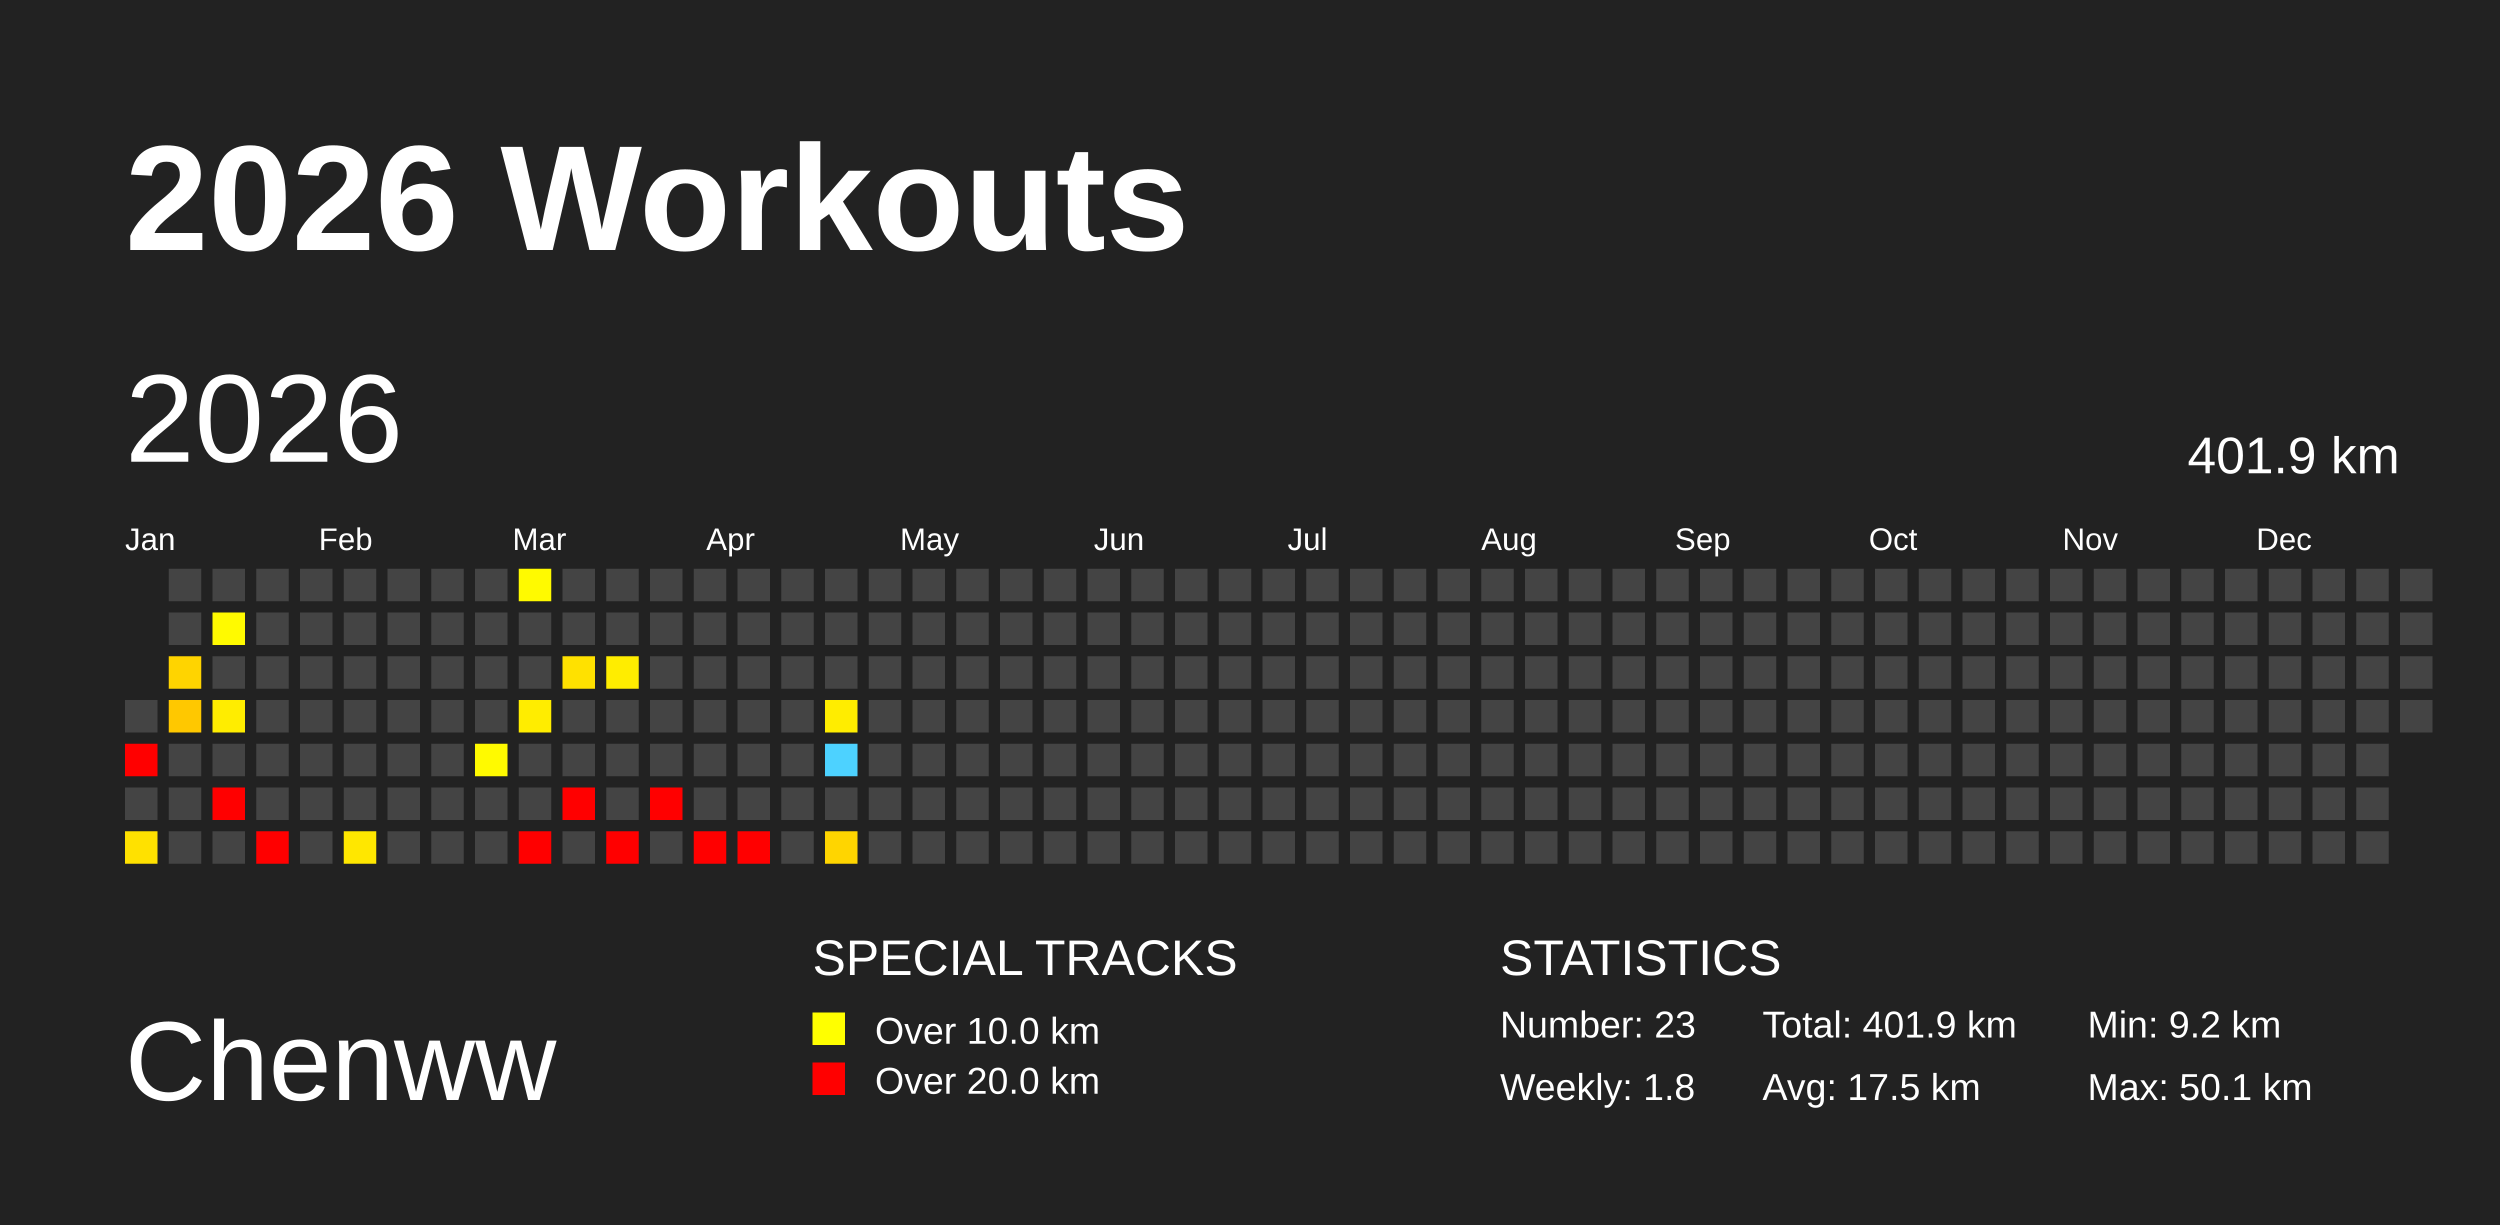
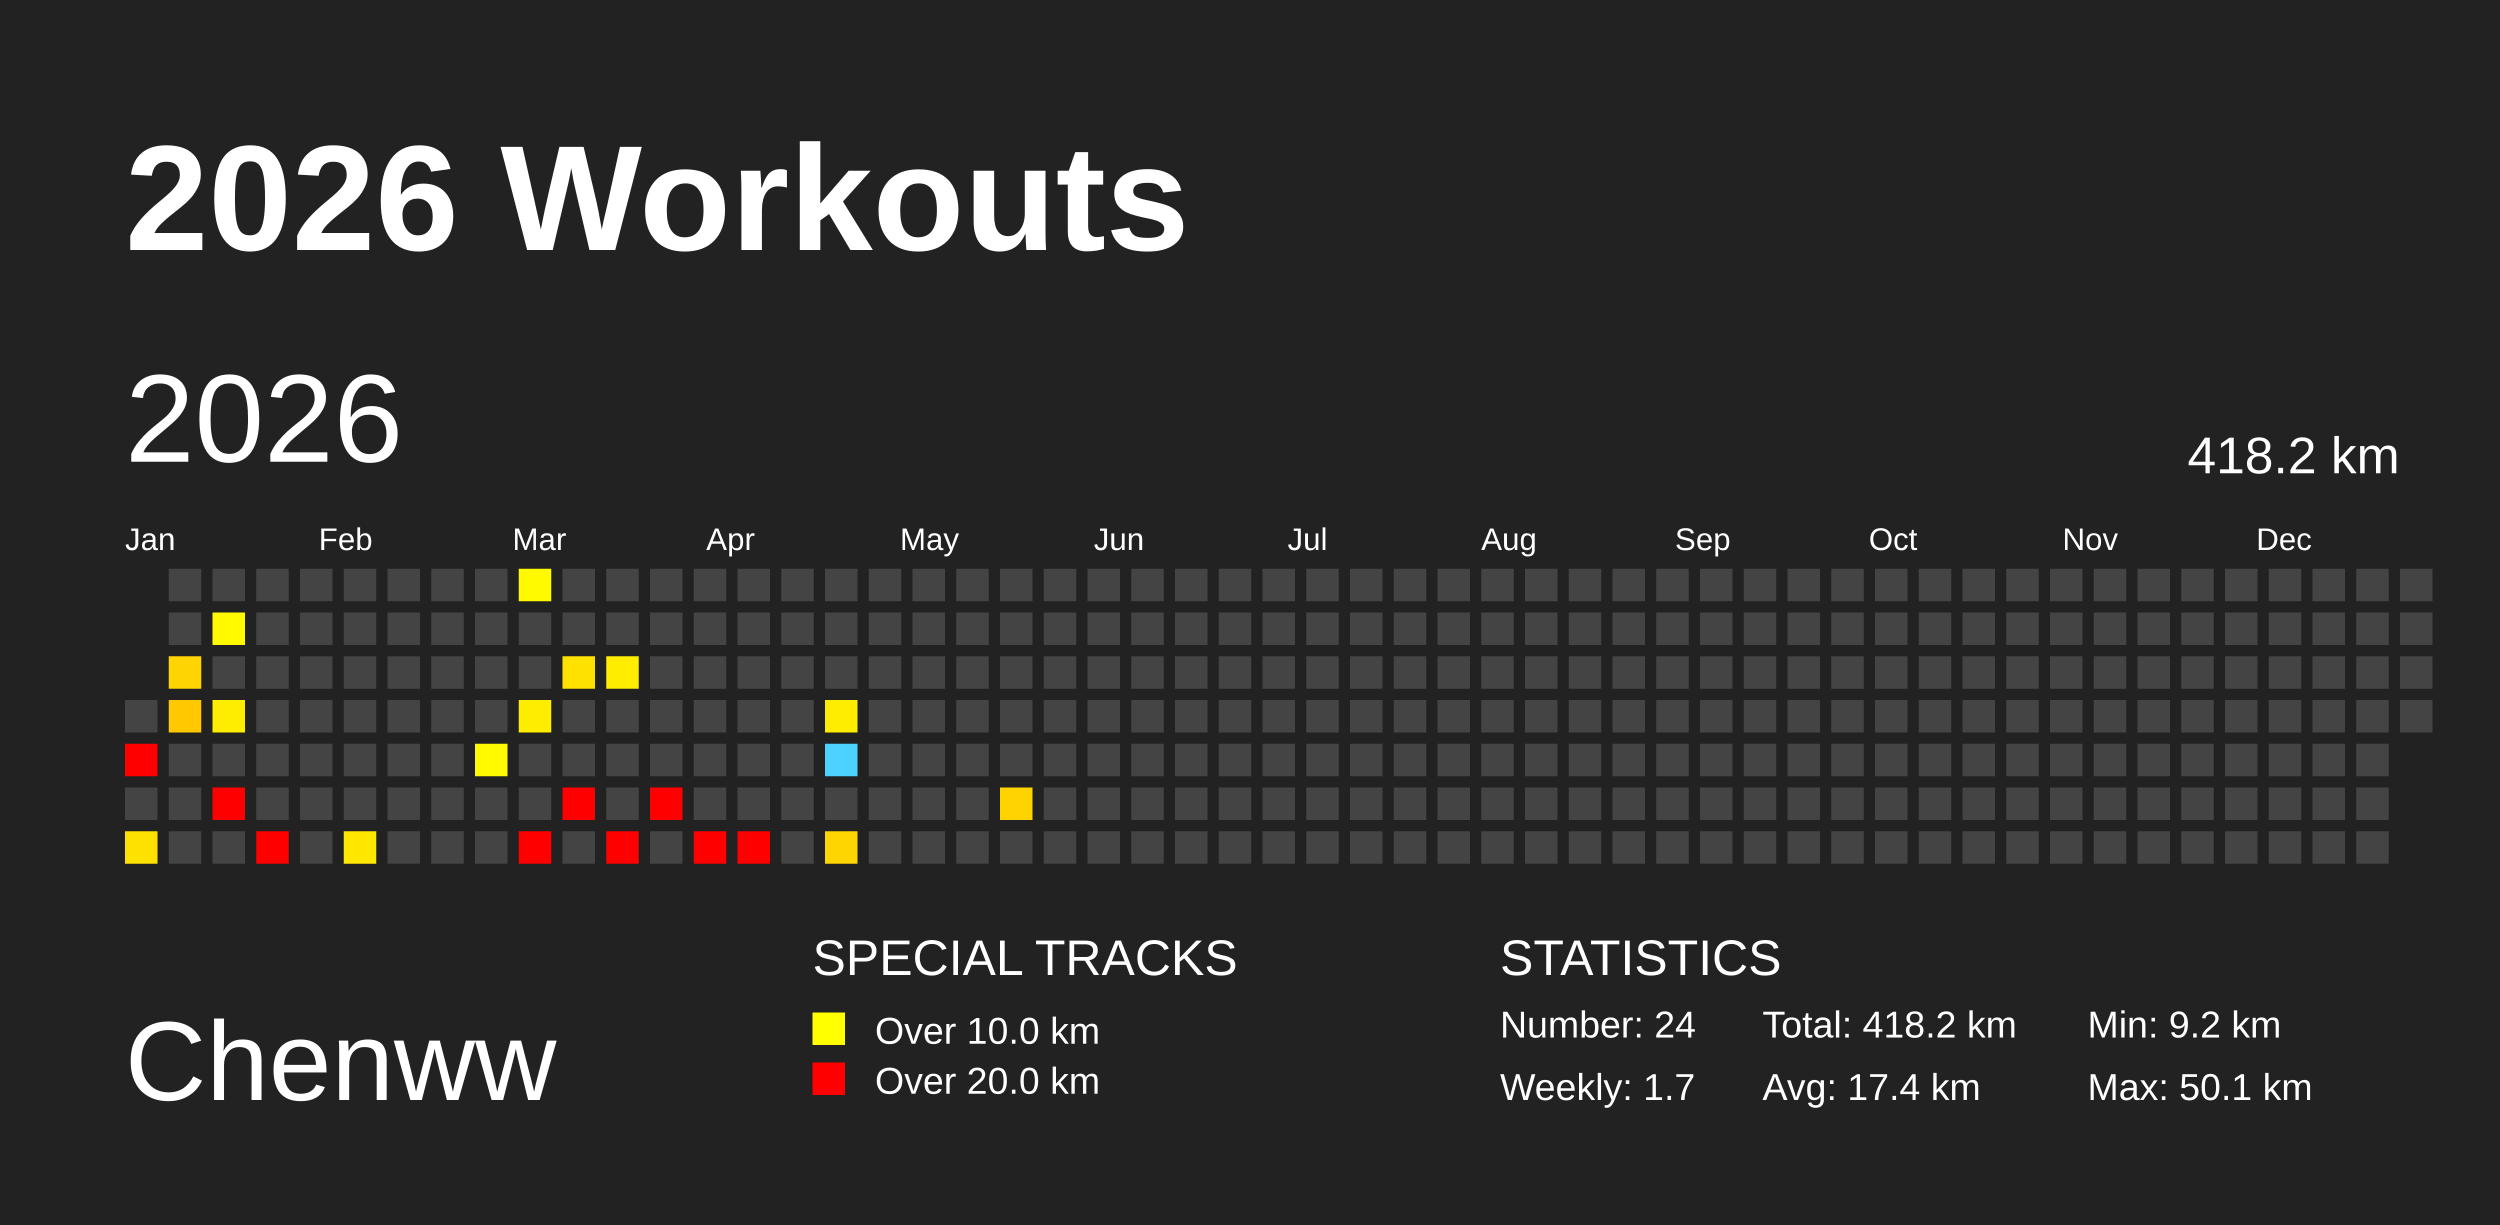
<svg xmlns="http://www.w3.org/2000/svg" baseProfile="full" height="98mm" version="1.1" viewBox="0,0,200,98" width="200mm">
  <defs />
  <rect fill="#222222" height="98" width="200" x="0" y="0" />
  <text fill="#FFFFFF" style="font-size:12px; font-family:Arial; font-weight:bold;" x="10" y="20">2026 Workouts</text>
  <text fill="#FFFFFF" style="font-size:9px; font-family:Arial" x="10" y="88">Chenww</text>
  <text fill="#FFFFFF" style="font-size:4px; font-family:Arial" x="65" y="78">SPECIAL TRACKS</text>
  <rect fill="yellow" height="2.6" width="2.6" x="65" y="81" />
  <text fill="#FFFFFF" style="font-size:3px; font-family:Arial" x="70" y="83.5">Over 10.0 km</text>
  <rect fill="red" height="2.6" width="2.6" x="65" y="85" />
  <text fill="#FFFFFF" style="font-size:3px; font-family:Arial" x="70" y="87.5">Over 20.0 km</text>
  <text fill="#FFFFFF" style="font-size:4px; font-family:Arial" x="120" y="78">STATISTICS</text>
-   <text fill="#FFFFFF" style="font-size:3px; font-family:Arial" x="120" y="83">Number: 23</text>
-   <text fill="#FFFFFF" style="font-size:3px; font-family:Arial" x="120" y="88">Weekly: 1.8</text>
-   <text fill="#FFFFFF" style="font-size:3px; font-family:Arial" x="141" y="83">Total: 401.9 km</text>
-   <text fill="#FFFFFF" style="font-size:3px; font-family:Arial" x="141" y="88">Avg: 17.5 km</text>
+   <text fill="#FFFFFF" style="font-size:3px; font-family:Arial" x="120" y="83">Number: 24</text>
+   <text fill="#FFFFFF" style="font-size:3px; font-family:Arial" x="120" y="88">Weekly: 1.7</text>
+   <text fill="#FFFFFF" style="font-size:3px; font-family:Arial" x="141" y="83">Total: 418.2 km</text>
+   <text fill="#FFFFFF" style="font-size:3px; font-family:Arial" x="141" y="88">Avg: 17.4 km</text>
  <text fill="#FFFFFF" style="font-size:3px; font-family:Arial" x="167" y="83">Min: 9.2 km</text>
  <text fill="#FFFFFF" style="font-size:3px; font-family:Arial" x="167" y="88">Max: 50.1 km</text>
  <text dominant-baseline="hanging" fill="#FFFFFF" style="font-size:10.0px; font-family:Arial;" x="10" y="30">2026</text>
-   <text dominant-baseline="hanging" fill="#FFFFFF" style="font-size:4.125px; font-family:Arial;" x="175" y="35">401.9 km</text>
+   <text dominant-baseline="hanging" fill="#FFFFFF" style="font-size:4.125px; font-family:Arial;" x="175" y="35">418.2 km</text>
  <text fill="#FFFFFF" style="font-size:2.5px; font-family:Arial" x="10.0" y="44">Jan</text>
  <text fill="#FFFFFF" style="font-size:2.5px; font-family:Arial" x="25.5" y="44">Feb</text>
  <text fill="#FFFFFF" style="font-size:2.5px; font-family:Arial" x="41.0" y="44">Mar</text>
  <text fill="#FFFFFF" style="font-size:2.5px; font-family:Arial" x="56.5" y="44">Apr</text>
  <text fill="#FFFFFF" style="font-size:2.5px; font-family:Arial" x="72.0" y="44">May</text>
  <text fill="#FFFFFF" style="font-size:2.5px; font-family:Arial" x="87.5" y="44">Jun</text>
  <text fill="#FFFFFF" style="font-size:2.5px; font-family:Arial" x="103.0" y="44">Jul</text>
  <text fill="#FFFFFF" style="font-size:2.5px; font-family:Arial" x="118.5" y="44">Aug</text>
  <text fill="#FFFFFF" style="font-size:2.5px; font-family:Arial" x="134.0" y="44">Sep</text>
  <text fill="#FFFFFF" style="font-size:2.5px; font-family:Arial" x="149.5" y="44">Oct</text>
  <text fill="#FFFFFF" style="font-size:2.5px; font-family:Arial" x="165.0" y="44">Nov</text>
  <text fill="#FFFFFF" style="font-size:2.5px; font-family:Arial" x="180.5" y="44">Dec</text>
  <rect fill="#444444" height="2.6" width="2.6" x="10.0" y="56.0" />
  <rect fill="red" height="2.6" width="2.6" x="10.0" y="59.5" />
  <rect fill="#444444" height="2.6" width="2.6" x="10.0" y="63.0" />
  <rect fill="#ffe100" height="2.6" width="2.6" x="10.0" y="66.5" />
  <rect fill="#444444" height="2.6" width="2.6" x="13.5" y="45.5" />
  <rect fill="#444444" height="2.6" width="2.6" x="13.5" y="49.0" />
  <rect fill="#ffd400" height="2.6" width="2.6" x="13.5" y="52.5" />
  <rect fill="#ffc800" height="2.6" width="2.6" x="13.5" y="56.0" />
  <rect fill="#444444" height="2.6" width="2.6" x="13.5" y="59.5" />
  <rect fill="#444444" height="2.6" width="2.6" x="13.5" y="63.0" />
  <rect fill="#444444" height="2.6" width="2.6" x="13.5" y="66.5" />
  <rect fill="#444444" height="2.6" width="2.6" x="17.0" y="45.5" />
  <rect fill="#fffa00" height="2.6" width="2.6" x="17.0" y="49.0" />
  <rect fill="#444444" height="2.6" width="2.6" x="17.0" y="52.5" />
  <rect fill="#ffed00" height="2.6" width="2.6" x="17.0" y="56.0" />
  <rect fill="#444444" height="2.6" width="2.6" x="17.0" y="59.5" />
  <rect fill="red" height="2.6" width="2.6" x="17.0" y="63.0" />
  <rect fill="#444444" height="2.6" width="2.6" x="17.0" y="66.5" />
  <rect fill="#444444" height="2.6" width="2.6" x="20.5" y="45.5" />
  <rect fill="#444444" height="2.6" width="2.6" x="20.5" y="49.0" />
  <rect fill="#444444" height="2.6" width="2.6" x="20.5" y="52.5" />
  <rect fill="#444444" height="2.6" width="2.6" x="20.5" y="56.0" />
  <rect fill="#444444" height="2.6" width="2.6" x="20.5" y="59.5" />
  <rect fill="#444444" height="2.6" width="2.6" x="20.5" y="63.0" />
  <rect fill="red" height="2.6" width="2.6" x="20.5" y="66.5" />
  <rect fill="#444444" height="2.6" width="2.6" x="24.0" y="45.5" />
  <rect fill="#444444" height="2.6" width="2.6" x="24.0" y="49.0" />
  <rect fill="#444444" height="2.6" width="2.6" x="24.0" y="52.5" />
  <rect fill="#444444" height="2.6" width="2.6" x="24.0" y="56.0" />
  <rect fill="#444444" height="2.6" width="2.6" x="24.0" y="59.5" />
  <rect fill="#444444" height="2.6" width="2.6" x="24.0" y="63.0" />
  <rect fill="#444444" height="2.6" width="2.6" x="24.0" y="66.5" />
  <rect fill="#444444" height="2.6" width="2.6" x="27.5" y="45.5" />
  <rect fill="#444444" height="2.6" width="2.6" x="27.5" y="49.0" />
  <rect fill="#444444" height="2.6" width="2.6" x="27.5" y="52.5" />
  <rect fill="#444444" height="2.6" width="2.6" x="27.5" y="56.0" />
  <rect fill="#444444" height="2.6" width="2.6" x="27.5" y="59.5" />
  <rect fill="#444444" height="2.6" width="2.6" x="27.5" y="63.0" />
  <rect fill="#ffe700" height="2.6" width="2.6" x="27.5" y="66.5" />
  <rect fill="#444444" height="2.6" width="2.6" x="31.0" y="45.5" />
  <rect fill="#444444" height="2.6" width="2.6" x="31.0" y="49.0" />
  <rect fill="#444444" height="2.6" width="2.6" x="31.0" y="52.5" />
  <rect fill="#444444" height="2.6" width="2.6" x="31.0" y="56.0" />
  <rect fill="#444444" height="2.6" width="2.6" x="31.0" y="59.5" />
  <rect fill="#444444" height="2.6" width="2.6" x="31.0" y="63.0" />
  <rect fill="#444444" height="2.6" width="2.6" x="31.0" y="66.5" />
  <rect fill="#444444" height="2.6" width="2.6" x="34.5" y="45.5" />
  <rect fill="#444444" height="2.6" width="2.6" x="34.5" y="49.0" />
  <rect fill="#444444" height="2.6" width="2.6" x="34.5" y="52.5" />
  <rect fill="#444444" height="2.6" width="2.6" x="34.5" y="56.0" />
  <rect fill="#444444" height="2.6" width="2.6" x="34.5" y="59.5" />
  <rect fill="#444444" height="2.6" width="2.6" x="34.5" y="63.0" />
  <rect fill="#444444" height="2.6" width="2.6" x="34.5" y="66.5" />
  <rect fill="#444444" height="2.6" width="2.6" x="38.0" y="45.5" />
  <rect fill="#444444" height="2.6" width="2.6" x="38.0" y="49.0" />
  <rect fill="#444444" height="2.6" width="2.6" x="38.0" y="52.5" />
  <rect fill="#444444" height="2.6" width="2.6" x="38.0" y="56.0" />
  <rect fill="#fffa00" height="2.6" width="2.6" x="38.0" y="59.5" />
  <rect fill="#444444" height="2.6" width="2.6" x="38.0" y="63.0" />
  <rect fill="#444444" height="2.6" width="2.6" x="38.0" y="66.5" />
  <rect fill="#fffa00" height="2.6" width="2.6" x="41.5" y="45.5" />
  <rect fill="#444444" height="2.6" width="2.6" x="41.5" y="49.0" />
  <rect fill="#444444" height="2.6" width="2.6" x="41.5" y="52.5" />
  <rect fill="#ffed00" height="2.6" width="2.6" x="41.5" y="56.0" />
  <rect fill="#444444" height="2.6" width="2.6" x="41.5" y="59.5" />
  <rect fill="#444444" height="2.6" width="2.6" x="41.5" y="63.0" />
  <rect fill="red" height="2.6" width="2.6" x="41.5" y="66.5" />
  <rect fill="#444444" height="2.6" width="2.6" x="45.0" y="45.5" />
  <rect fill="#444444" height="2.6" width="2.6" x="45.0" y="49.0" />
  <rect fill="#ffe100" height="2.6" width="2.6" x="45.0" y="52.5" />
  <rect fill="#444444" height="2.6" width="2.6" x="45.0" y="56.0" />
  <rect fill="#444444" height="2.6" width="2.6" x="45.0" y="59.5" />
  <rect fill="red" height="2.6" width="2.6" x="45.0" y="63.0" />
  <rect fill="#444444" height="2.6" width="2.6" x="45.0" y="66.5" />
  <rect fill="#444444" height="2.6" width="2.6" x="48.5" y="45.5" />
  <rect fill="#444444" height="2.6" width="2.6" x="48.5" y="49.0" />
  <rect fill="#ffed00" height="2.6" width="2.6" x="48.5" y="52.5" />
  <rect fill="#444444" height="2.6" width="2.6" x="48.5" y="56.0" />
  <rect fill="#444444" height="2.6" width="2.6" x="48.5" y="59.5" />
  <rect fill="#444444" height="2.6" width="2.6" x="48.5" y="63.0" />
  <rect fill="red" height="2.6" width="2.6" x="48.5" y="66.5" />
  <rect fill="#444444" height="2.6" width="2.6" x="52.0" y="45.5" />
  <rect fill="#444444" height="2.6" width="2.6" x="52.0" y="49.0" />
  <rect fill="#444444" height="2.6" width="2.6" x="52.0" y="52.5" />
  <rect fill="#444444" height="2.6" width="2.6" x="52.0" y="56.0" />
  <rect fill="#444444" height="2.6" width="2.6" x="52.0" y="59.5" />
  <rect fill="red" height="2.6" width="2.6" x="52.0" y="63.0" />
  <rect fill="#444444" height="2.6" width="2.6" x="52.0" y="66.5" />
  <rect fill="#444444" height="2.6" width="2.6" x="55.5" y="45.5" />
  <rect fill="#444444" height="2.6" width="2.6" x="55.5" y="49.0" />
  <rect fill="#444444" height="2.6" width="2.6" x="55.5" y="52.5" />
  <rect fill="#444444" height="2.6" width="2.6" x="55.5" y="56.0" />
  <rect fill="#444444" height="2.6" width="2.6" x="55.5" y="59.5" />
  <rect fill="#444444" height="2.6" width="2.6" x="55.5" y="63.0" />
  <rect fill="red" height="2.6" width="2.6" x="55.5" y="66.5" />
  <rect fill="#444444" height="2.6" width="2.6" x="59.0" y="45.5" />
  <rect fill="#444444" height="2.6" width="2.6" x="59.0" y="49.0" />
  <rect fill="#444444" height="2.6" width="2.6" x="59.0" y="52.5" />
  <rect fill="#444444" height="2.6" width="2.6" x="59.0" y="56.0" />
  <rect fill="#444444" height="2.6" width="2.6" x="59.0" y="59.5" />
  <rect fill="#444444" height="2.6" width="2.6" x="59.0" y="63.0" />
  <rect fill="red" height="2.6" width="2.6" x="59.0" y="66.5" />
  <rect fill="#444444" height="2.6" width="2.6" x="62.5" y="45.5" />
  <rect fill="#444444" height="2.6" width="2.6" x="62.5" y="49.0" />
  <rect fill="#444444" height="2.6" width="2.6" x="62.5" y="52.5" />
  <rect fill="#444444" height="2.6" width="2.6" x="62.5" y="56.0" />
  <rect fill="#444444" height="2.6" width="2.6" x="62.5" y="59.5" />
  <rect fill="#444444" height="2.6" width="2.6" x="62.5" y="63.0" />
  <rect fill="#444444" height="2.6" width="2.6" x="62.5" y="66.5" />
  <rect fill="#444444" height="2.6" width="2.6" x="66.0" y="45.5" />
  <rect fill="#444444" height="2.6" width="2.6" x="66.0" y="49.0" />
  <rect fill="#444444" height="2.6" width="2.6" x="66.0" y="52.5" />
  <rect fill="#ffed00" height="2.6" width="2.6" x="66.0" y="56.0" />
  <rect fill="#4dd2ff" height="2.6" width="2.6" x="66.0" y="59.5" />
  <rect fill="#444444" height="2.6" width="2.6" x="66.0" y="63.0" />
  <rect fill="#ffd500" height="2.6" width="2.6" x="66.0" y="66.5" />
  <rect fill="#444444" height="2.6" width="2.6" x="69.5" y="45.5" />
  <rect fill="#444444" height="2.6" width="2.6" x="69.5" y="49.0" />
  <rect fill="#444444" height="2.6" width="2.6" x="69.5" y="52.5" />
  <rect fill="#444444" height="2.6" width="2.6" x="69.5" y="56.0" />
  <rect fill="#444444" height="2.6" width="2.6" x="69.5" y="59.5" />
  <rect fill="#444444" height="2.6" width="2.6" x="69.5" y="63.0" />
  <rect fill="#444444" height="2.6" width="2.6" x="69.5" y="66.5" />
  <rect fill="#444444" height="2.6" width="2.6" x="73.0" y="45.5" />
  <rect fill="#444444" height="2.6" width="2.6" x="73.0" y="49.0" />
  <rect fill="#444444" height="2.6" width="2.6" x="73.0" y="52.5" />
  <rect fill="#444444" height="2.6" width="2.6" x="73.0" y="56.0" />
  <rect fill="#444444" height="2.6" width="2.6" x="73.0" y="59.5" />
  <rect fill="#444444" height="2.6" width="2.6" x="73.0" y="63.0" />
  <rect fill="#444444" height="2.6" width="2.6" x="73.0" y="66.5" />
  <rect fill="#444444" height="2.6" width="2.6" x="76.5" y="45.5" />
  <rect fill="#444444" height="2.6" width="2.6" x="76.5" y="49.0" />
  <rect fill="#444444" height="2.6" width="2.6" x="76.5" y="52.5" />
  <rect fill="#444444" height="2.6" width="2.6" x="76.5" y="56.0" />
  <rect fill="#444444" height="2.6" width="2.6" x="76.5" y="59.5" />
  <rect fill="#444444" height="2.6" width="2.6" x="76.5" y="63.0" />
  <rect fill="#444444" height="2.6" width="2.6" x="76.5" y="66.5" />
  <rect fill="#444444" height="2.6" width="2.6" x="80.0" y="45.5" />
  <rect fill="#444444" height="2.6" width="2.6" x="80.0" y="49.0" />
  <rect fill="#444444" height="2.6" width="2.6" x="80.0" y="52.5" />
  <rect fill="#444444" height="2.6" width="2.6" x="80.0" y="56.0" />
  <rect fill="#444444" height="2.6" width="2.6" x="80.0" y="59.5" />
-   <rect fill="#444444" height="2.6" width="2.6" x="80.0" y="63.0" />
+   <rect fill="#ffd300" height="2.6" width="2.6" x="80.0" y="63.0" />
  <rect fill="#444444" height="2.6" width="2.6" x="80.0" y="66.5" />
  <rect fill="#444444" height="2.6" width="2.6" x="83.5" y="45.5" />
  <rect fill="#444444" height="2.6" width="2.6" x="83.5" y="49.0" />
  <rect fill="#444444" height="2.6" width="2.6" x="83.5" y="52.5" />
  <rect fill="#444444" height="2.6" width="2.6" x="83.5" y="56.0" />
  <rect fill="#444444" height="2.6" width="2.6" x="83.5" y="59.5" />
  <rect fill="#444444" height="2.6" width="2.6" x="83.5" y="63.0" />
  <rect fill="#444444" height="2.6" width="2.6" x="83.5" y="66.5" />
  <rect fill="#444444" height="2.6" width="2.6" x="87.0" y="45.5" />
  <rect fill="#444444" height="2.6" width="2.6" x="87.0" y="49.0" />
  <rect fill="#444444" height="2.6" width="2.6" x="87.0" y="52.5" />
  <rect fill="#444444" height="2.6" width="2.6" x="87.0" y="56.0" />
  <rect fill="#444444" height="2.6" width="2.6" x="87.0" y="59.5" />
  <rect fill="#444444" height="2.6" width="2.6" x="87.0" y="63.0" />
  <rect fill="#444444" height="2.6" width="2.6" x="87.0" y="66.5" />
  <rect fill="#444444" height="2.6" width="2.6" x="90.5" y="45.5" />
  <rect fill="#444444" height="2.6" width="2.6" x="90.5" y="49.0" />
  <rect fill="#444444" height="2.6" width="2.6" x="90.5" y="52.5" />
  <rect fill="#444444" height="2.6" width="2.6" x="90.5" y="56.0" />
  <rect fill="#444444" height="2.6" width="2.6" x="90.5" y="59.5" />
  <rect fill="#444444" height="2.6" width="2.6" x="90.5" y="63.0" />
  <rect fill="#444444" height="2.6" width="2.6" x="90.5" y="66.5" />
  <rect fill="#444444" height="2.6" width="2.6" x="94.0" y="45.5" />
  <rect fill="#444444" height="2.6" width="2.6" x="94.0" y="49.0" />
  <rect fill="#444444" height="2.6" width="2.6" x="94.0" y="52.5" />
  <rect fill="#444444" height="2.6" width="2.6" x="94.0" y="56.0" />
  <rect fill="#444444" height="2.6" width="2.6" x="94.0" y="59.5" />
  <rect fill="#444444" height="2.6" width="2.6" x="94.0" y="63.0" />
  <rect fill="#444444" height="2.6" width="2.6" x="94.0" y="66.5" />
  <rect fill="#444444" height="2.6" width="2.6" x="97.5" y="45.5" />
  <rect fill="#444444" height="2.6" width="2.6" x="97.5" y="49.0" />
  <rect fill="#444444" height="2.6" width="2.6" x="97.5" y="52.5" />
  <rect fill="#444444" height="2.6" width="2.6" x="97.5" y="56.0" />
  <rect fill="#444444" height="2.6" width="2.6" x="97.5" y="59.5" />
  <rect fill="#444444" height="2.6" width="2.6" x="97.5" y="63.0" />
  <rect fill="#444444" height="2.6" width="2.6" x="97.5" y="66.5" />
  <rect fill="#444444" height="2.6" width="2.6" x="101.0" y="45.5" />
  <rect fill="#444444" height="2.6" width="2.6" x="101.0" y="49.0" />
  <rect fill="#444444" height="2.6" width="2.6" x="101.0" y="52.5" />
  <rect fill="#444444" height="2.6" width="2.6" x="101.0" y="56.0" />
  <rect fill="#444444" height="2.6" width="2.6" x="101.0" y="59.5" />
  <rect fill="#444444" height="2.6" width="2.6" x="101.0" y="63.0" />
  <rect fill="#444444" height="2.6" width="2.6" x="101.0" y="66.5" />
  <rect fill="#444444" height="2.6" width="2.6" x="104.5" y="45.5" />
  <rect fill="#444444" height="2.6" width="2.6" x="104.5" y="49.0" />
  <rect fill="#444444" height="2.6" width="2.6" x="104.5" y="52.5" />
  <rect fill="#444444" height="2.6" width="2.6" x="104.5" y="56.0" />
  <rect fill="#444444" height="2.6" width="2.6" x="104.5" y="59.5" />
  <rect fill="#444444" height="2.6" width="2.6" x="104.5" y="63.0" />
  <rect fill="#444444" height="2.6" width="2.6" x="104.5" y="66.5" />
  <rect fill="#444444" height="2.6" width="2.6" x="108.0" y="45.5" />
  <rect fill="#444444" height="2.6" width="2.6" x="108.0" y="49.0" />
  <rect fill="#444444" height="2.6" width="2.6" x="108.0" y="52.5" />
  <rect fill="#444444" height="2.6" width="2.6" x="108.0" y="56.0" />
  <rect fill="#444444" height="2.6" width="2.6" x="108.0" y="59.5" />
  <rect fill="#444444" height="2.6" width="2.6" x="108.0" y="63.0" />
  <rect fill="#444444" height="2.6" width="2.6" x="108.0" y="66.5" />
  <rect fill="#444444" height="2.6" width="2.6" x="111.5" y="45.5" />
  <rect fill="#444444" height="2.6" width="2.6" x="111.5" y="49.0" />
  <rect fill="#444444" height="2.6" width="2.6" x="111.5" y="52.5" />
  <rect fill="#444444" height="2.6" width="2.6" x="111.5" y="56.0" />
  <rect fill="#444444" height="2.6" width="2.6" x="111.5" y="59.5" />
  <rect fill="#444444" height="2.6" width="2.6" x="111.5" y="63.0" />
  <rect fill="#444444" height="2.6" width="2.6" x="111.5" y="66.5" />
  <rect fill="#444444" height="2.6" width="2.6" x="115.0" y="45.5" />
  <rect fill="#444444" height="2.6" width="2.6" x="115.0" y="49.0" />
  <rect fill="#444444" height="2.6" width="2.6" x="115.0" y="52.5" />
  <rect fill="#444444" height="2.6" width="2.6" x="115.0" y="56.0" />
  <rect fill="#444444" height="2.6" width="2.6" x="115.0" y="59.5" />
  <rect fill="#444444" height="2.6" width="2.6" x="115.0" y="63.0" />
  <rect fill="#444444" height="2.6" width="2.6" x="115.0" y="66.5" />
  <rect fill="#444444" height="2.6" width="2.6" x="118.5" y="45.5" />
  <rect fill="#444444" height="2.6" width="2.6" x="118.5" y="49.0" />
  <rect fill="#444444" height="2.6" width="2.6" x="118.5" y="52.5" />
  <rect fill="#444444" height="2.6" width="2.6" x="118.5" y="56.0" />
  <rect fill="#444444" height="2.6" width="2.6" x="118.5" y="59.5" />
  <rect fill="#444444" height="2.6" width="2.6" x="118.5" y="63.0" />
  <rect fill="#444444" height="2.6" width="2.6" x="118.5" y="66.5" />
  <rect fill="#444444" height="2.6" width="2.6" x="122.0" y="45.5" />
  <rect fill="#444444" height="2.6" width="2.6" x="122.0" y="49.0" />
  <rect fill="#444444" height="2.6" width="2.6" x="122.0" y="52.5" />
  <rect fill="#444444" height="2.6" width="2.6" x="122.0" y="56.0" />
  <rect fill="#444444" height="2.6" width="2.6" x="122.0" y="59.5" />
  <rect fill="#444444" height="2.6" width="2.6" x="122.0" y="63.0" />
  <rect fill="#444444" height="2.6" width="2.6" x="122.0" y="66.5" />
  <rect fill="#444444" height="2.6" width="2.6" x="125.5" y="45.5" />
  <rect fill="#444444" height="2.6" width="2.6" x="125.5" y="49.0" />
  <rect fill="#444444" height="2.6" width="2.6" x="125.5" y="52.5" />
  <rect fill="#444444" height="2.6" width="2.6" x="125.5" y="56.0" />
  <rect fill="#444444" height="2.6" width="2.6" x="125.5" y="59.5" />
  <rect fill="#444444" height="2.6" width="2.6" x="125.5" y="63.0" />
  <rect fill="#444444" height="2.6" width="2.6" x="125.5" y="66.5" />
  <rect fill="#444444" height="2.6" width="2.6" x="129.0" y="45.5" />
  <rect fill="#444444" height="2.6" width="2.6" x="129.0" y="49.0" />
  <rect fill="#444444" height="2.6" width="2.6" x="129.0" y="52.5" />
  <rect fill="#444444" height="2.6" width="2.6" x="129.0" y="56.0" />
  <rect fill="#444444" height="2.6" width="2.6" x="129.0" y="59.5" />
  <rect fill="#444444" height="2.6" width="2.6" x="129.0" y="63.0" />
  <rect fill="#444444" height="2.6" width="2.6" x="129.0" y="66.5" />
  <rect fill="#444444" height="2.6" width="2.6" x="132.5" y="45.5" />
  <rect fill="#444444" height="2.6" width="2.6" x="132.5" y="49.0" />
  <rect fill="#444444" height="2.6" width="2.6" x="132.5" y="52.5" />
  <rect fill="#444444" height="2.6" width="2.6" x="132.5" y="56.0" />
  <rect fill="#444444" height="2.6" width="2.6" x="132.5" y="59.5" />
  <rect fill="#444444" height="2.6" width="2.6" x="132.5" y="63.0" />
  <rect fill="#444444" height="2.6" width="2.6" x="132.5" y="66.5" />
  <rect fill="#444444" height="2.6" width="2.6" x="136.0" y="45.5" />
  <rect fill="#444444" height="2.6" width="2.6" x="136.0" y="49.0" />
  <rect fill="#444444" height="2.6" width="2.6" x="136.0" y="52.5" />
  <rect fill="#444444" height="2.6" width="2.6" x="136.0" y="56.0" />
  <rect fill="#444444" height="2.6" width="2.6" x="136.0" y="59.5" />
  <rect fill="#444444" height="2.6" width="2.6" x="136.0" y="63.0" />
  <rect fill="#444444" height="2.6" width="2.6" x="136.0" y="66.5" />
  <rect fill="#444444" height="2.6" width="2.6" x="139.5" y="45.5" />
  <rect fill="#444444" height="2.6" width="2.6" x="139.5" y="49.0" />
  <rect fill="#444444" height="2.6" width="2.6" x="139.5" y="52.5" />
  <rect fill="#444444" height="2.6" width="2.6" x="139.5" y="56.0" />
  <rect fill="#444444" height="2.6" width="2.6" x="139.5" y="59.5" />
  <rect fill="#444444" height="2.6" width="2.6" x="139.5" y="63.0" />
  <rect fill="#444444" height="2.6" width="2.6" x="139.5" y="66.5" />
  <rect fill="#444444" height="2.6" width="2.6" x="143.0" y="45.5" />
  <rect fill="#444444" height="2.6" width="2.6" x="143.0" y="49.0" />
  <rect fill="#444444" height="2.6" width="2.6" x="143.0" y="52.5" />
  <rect fill="#444444" height="2.6" width="2.6" x="143.0" y="56.0" />
  <rect fill="#444444" height="2.6" width="2.6" x="143.0" y="59.5" />
  <rect fill="#444444" height="2.6" width="2.6" x="143.0" y="63.0" />
  <rect fill="#444444" height="2.6" width="2.6" x="143.0" y="66.5" />
  <rect fill="#444444" height="2.6" width="2.6" x="146.5" y="45.5" />
  <rect fill="#444444" height="2.6" width="2.6" x="146.5" y="49.0" />
  <rect fill="#444444" height="2.6" width="2.6" x="146.5" y="52.5" />
  <rect fill="#444444" height="2.6" width="2.6" x="146.5" y="56.0" />
  <rect fill="#444444" height="2.6" width="2.6" x="146.5" y="59.5" />
  <rect fill="#444444" height="2.6" width="2.6" x="146.5" y="63.0" />
  <rect fill="#444444" height="2.6" width="2.6" x="146.5" y="66.5" />
  <rect fill="#444444" height="2.6" width="2.6" x="150.0" y="45.5" />
  <rect fill="#444444" height="2.6" width="2.6" x="150.0" y="49.0" />
  <rect fill="#444444" height="2.6" width="2.6" x="150.0" y="52.5" />
  <rect fill="#444444" height="2.6" width="2.6" x="150.0" y="56.0" />
  <rect fill="#444444" height="2.6" width="2.6" x="150.0" y="59.5" />
  <rect fill="#444444" height="2.6" width="2.6" x="150.0" y="63.0" />
  <rect fill="#444444" height="2.6" width="2.6" x="150.0" y="66.5" />
  <rect fill="#444444" height="2.6" width="2.6" x="153.5" y="45.5" />
  <rect fill="#444444" height="2.6" width="2.6" x="153.5" y="49.0" />
  <rect fill="#444444" height="2.6" width="2.6" x="153.5" y="52.5" />
  <rect fill="#444444" height="2.6" width="2.6" x="153.5" y="56.0" />
  <rect fill="#444444" height="2.6" width="2.6" x="153.5" y="59.5" />
  <rect fill="#444444" height="2.6" width="2.6" x="153.5" y="63.0" />
  <rect fill="#444444" height="2.6" width="2.6" x="153.5" y="66.5" />
  <rect fill="#444444" height="2.6" width="2.6" x="157.0" y="45.5" />
  <rect fill="#444444" height="2.6" width="2.6" x="157.0" y="49.0" />
  <rect fill="#444444" height="2.6" width="2.6" x="157.0" y="52.5" />
  <rect fill="#444444" height="2.6" width="2.6" x="157.0" y="56.0" />
  <rect fill="#444444" height="2.6" width="2.6" x="157.0" y="59.5" />
  <rect fill="#444444" height="2.6" width="2.6" x="157.0" y="63.0" />
  <rect fill="#444444" height="2.6" width="2.6" x="157.0" y="66.5" />
  <rect fill="#444444" height="2.6" width="2.6" x="160.5" y="45.5" />
  <rect fill="#444444" height="2.6" width="2.6" x="160.5" y="49.0" />
  <rect fill="#444444" height="2.6" width="2.6" x="160.5" y="52.5" />
  <rect fill="#444444" height="2.6" width="2.6" x="160.5" y="56.0" />
  <rect fill="#444444" height="2.6" width="2.6" x="160.5" y="59.5" />
  <rect fill="#444444" height="2.6" width="2.6" x="160.5" y="63.0" />
  <rect fill="#444444" height="2.6" width="2.6" x="160.5" y="66.5" />
  <rect fill="#444444" height="2.6" width="2.6" x="164.0" y="45.5" />
  <rect fill="#444444" height="2.6" width="2.6" x="164.0" y="49.0" />
  <rect fill="#444444" height="2.6" width="2.6" x="164.0" y="52.5" />
  <rect fill="#444444" height="2.6" width="2.6" x="164.0" y="56.0" />
  <rect fill="#444444" height="2.6" width="2.6" x="164.0" y="59.5" />
  <rect fill="#444444" height="2.6" width="2.6" x="164.0" y="63.0" />
  <rect fill="#444444" height="2.6" width="2.6" x="164.0" y="66.5" />
  <rect fill="#444444" height="2.6" width="2.6" x="167.5" y="45.5" />
  <rect fill="#444444" height="2.6" width="2.6" x="167.5" y="49.0" />
  <rect fill="#444444" height="2.6" width="2.6" x="167.5" y="52.5" />
  <rect fill="#444444" height="2.6" width="2.6" x="167.5" y="56.0" />
  <rect fill="#444444" height="2.6" width="2.6" x="167.5" y="59.5" />
  <rect fill="#444444" height="2.6" width="2.6" x="167.5" y="63.0" />
  <rect fill="#444444" height="2.6" width="2.6" x="167.5" y="66.5" />
  <rect fill="#444444" height="2.6" width="2.6" x="171.0" y="45.5" />
  <rect fill="#444444" height="2.6" width="2.6" x="171.0" y="49.0" />
  <rect fill="#444444" height="2.6" width="2.6" x="171.0" y="52.5" />
  <rect fill="#444444" height="2.6" width="2.6" x="171.0" y="56.0" />
  <rect fill="#444444" height="2.6" width="2.6" x="171.0" y="59.5" />
  <rect fill="#444444" height="2.6" width="2.6" x="171.0" y="63.0" />
  <rect fill="#444444" height="2.6" width="2.6" x="171.0" y="66.5" />
  <rect fill="#444444" height="2.6" width="2.6" x="174.5" y="45.5" />
  <rect fill="#444444" height="2.6" width="2.6" x="174.5" y="49.0" />
  <rect fill="#444444" height="2.6" width="2.6" x="174.5" y="52.5" />
  <rect fill="#444444" height="2.6" width="2.6" x="174.5" y="56.0" />
  <rect fill="#444444" height="2.6" width="2.6" x="174.5" y="59.5" />
  <rect fill="#444444" height="2.6" width="2.6" x="174.5" y="63.0" />
  <rect fill="#444444" height="2.6" width="2.6" x="174.5" y="66.5" />
  <rect fill="#444444" height="2.6" width="2.6" x="178.0" y="45.5" />
  <rect fill="#444444" height="2.6" width="2.6" x="178.0" y="49.0" />
  <rect fill="#444444" height="2.6" width="2.6" x="178.0" y="52.5" />
  <rect fill="#444444" height="2.6" width="2.6" x="178.0" y="56.0" />
  <rect fill="#444444" height="2.6" width="2.6" x="178.0" y="59.5" />
  <rect fill="#444444" height="2.6" width="2.6" x="178.0" y="63.0" />
  <rect fill="#444444" height="2.6" width="2.6" x="178.0" y="66.5" />
  <rect fill="#444444" height="2.6" width="2.6" x="181.5" y="45.5" />
  <rect fill="#444444" height="2.6" width="2.6" x="181.5" y="49.0" />
  <rect fill="#444444" height="2.6" width="2.6" x="181.5" y="52.5" />
  <rect fill="#444444" height="2.6" width="2.6" x="181.5" y="56.0" />
  <rect fill="#444444" height="2.6" width="2.6" x="181.5" y="59.5" />
  <rect fill="#444444" height="2.6" width="2.6" x="181.5" y="63.0" />
  <rect fill="#444444" height="2.6" width="2.6" x="181.5" y="66.5" />
  <rect fill="#444444" height="2.6" width="2.6" x="185.0" y="45.5" />
  <rect fill="#444444" height="2.6" width="2.6" x="185.0" y="49.0" />
  <rect fill="#444444" height="2.6" width="2.6" x="185.0" y="52.5" />
  <rect fill="#444444" height="2.6" width="2.6" x="185.0" y="56.0" />
  <rect fill="#444444" height="2.6" width="2.6" x="185.0" y="59.5" />
  <rect fill="#444444" height="2.6" width="2.6" x="185.0" y="63.0" />
  <rect fill="#444444" height="2.6" width="2.6" x="185.0" y="66.5" />
  <rect fill="#444444" height="2.6" width="2.6" x="188.5" y="45.5" />
  <rect fill="#444444" height="2.6" width="2.6" x="188.5" y="49.0" />
  <rect fill="#444444" height="2.6" width="2.6" x="188.5" y="52.5" />
  <rect fill="#444444" height="2.6" width="2.6" x="188.5" y="56.0" />
  <rect fill="#444444" height="2.6" width="2.6" x="188.5" y="59.5" />
  <rect fill="#444444" height="2.6" width="2.6" x="188.5" y="63.0" />
  <rect fill="#444444" height="2.6" width="2.6" x="188.5" y="66.5" />
  <rect fill="#444444" height="2.6" width="2.6" x="192.0" y="45.5" />
  <rect fill="#444444" height="2.6" width="2.6" x="192.0" y="49.0" />
  <rect fill="#444444" height="2.6" width="2.6" x="192.0" y="52.5" />
  <rect fill="#444444" height="2.6" width="2.6" x="192.0" y="56.0" />
</svg>
